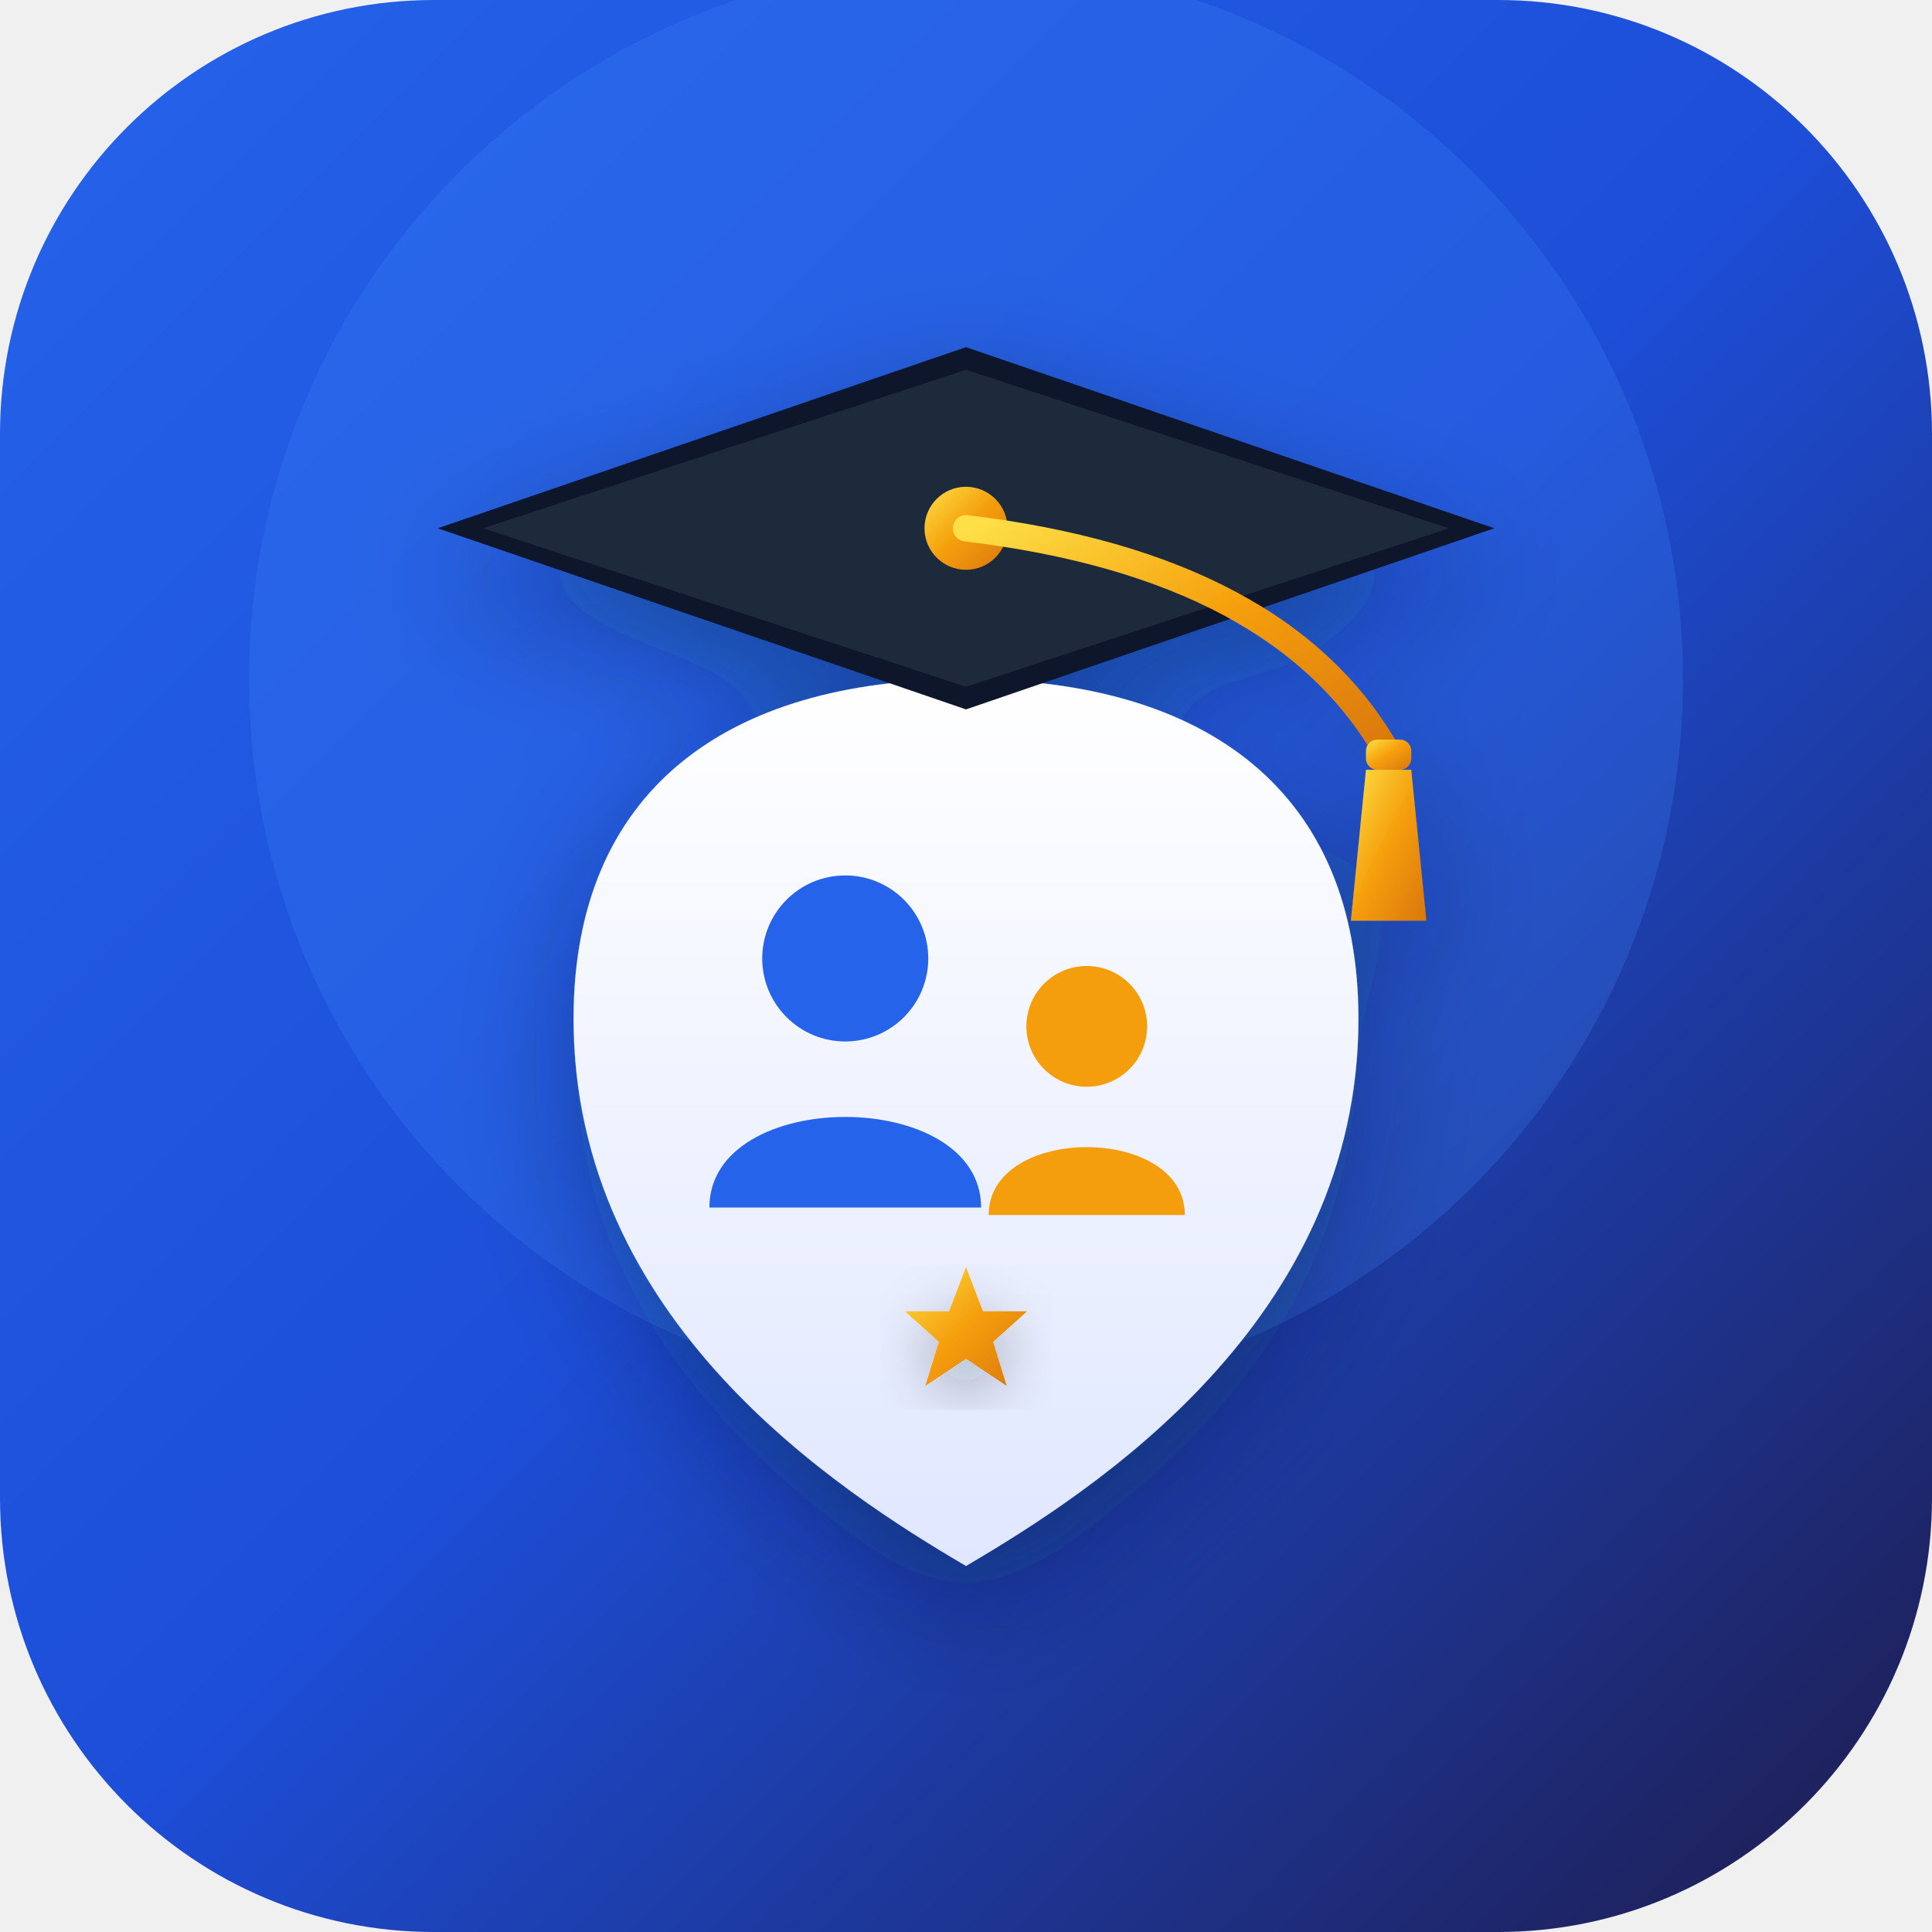
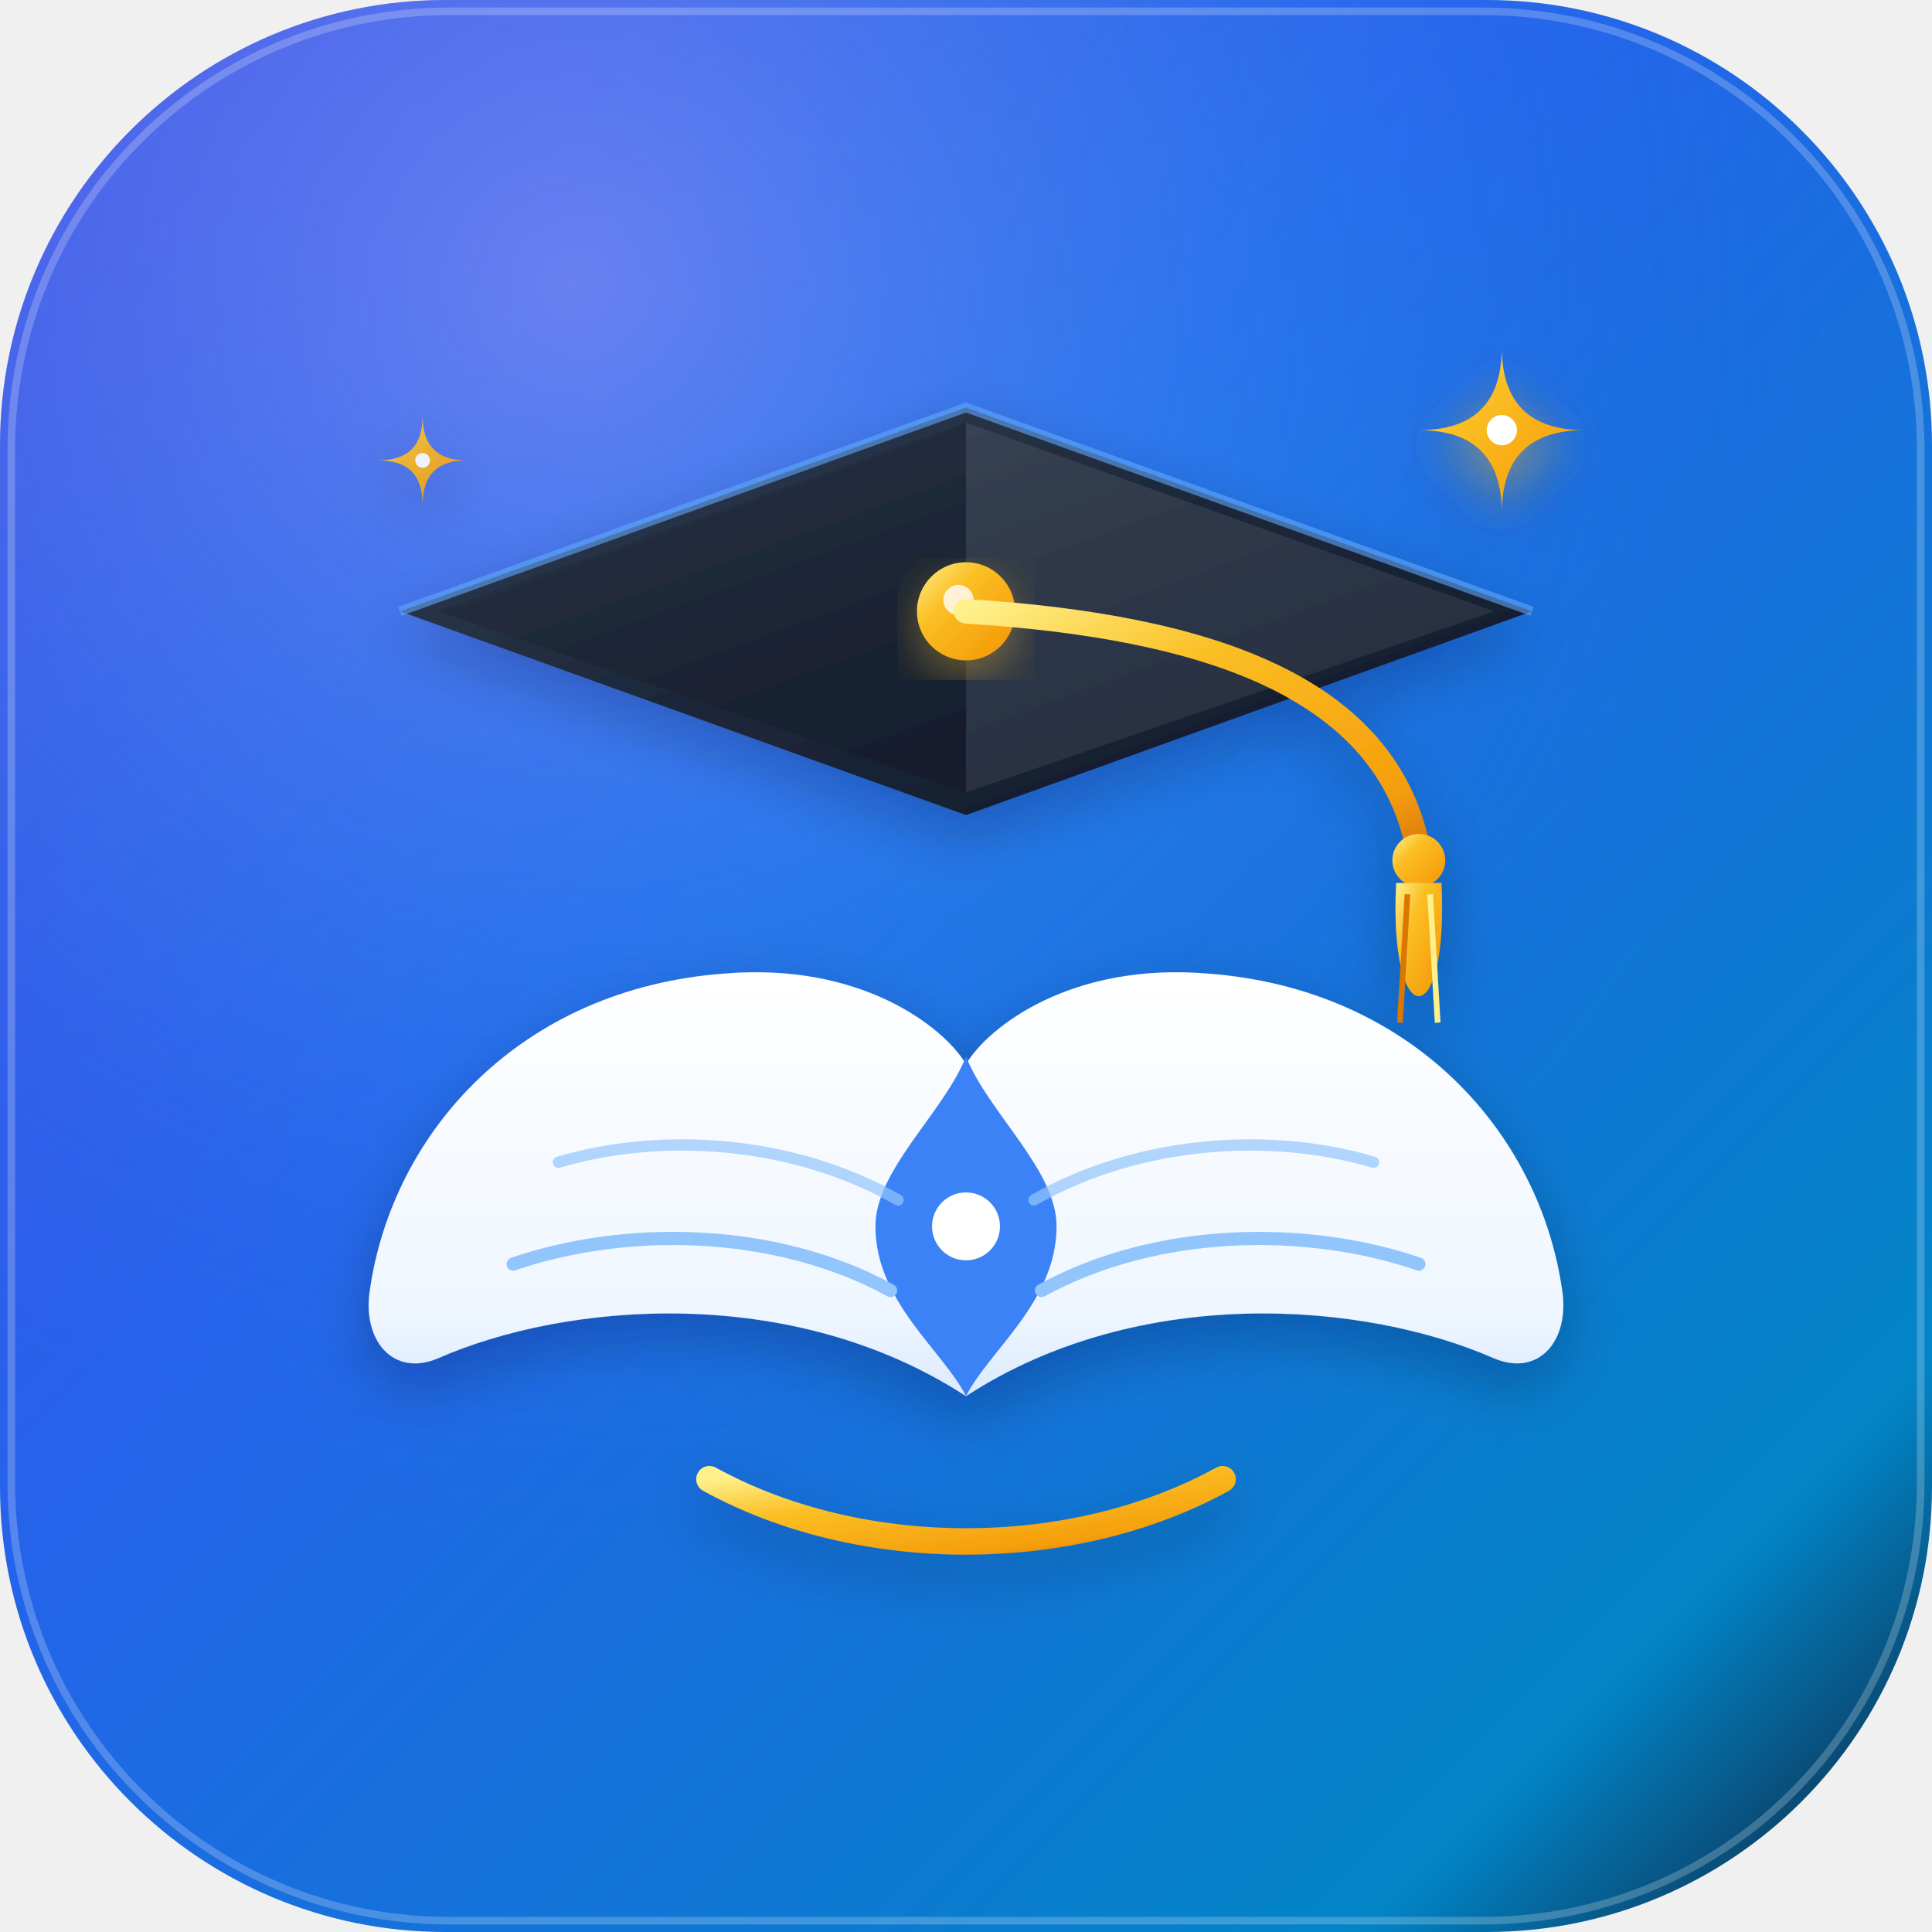
<svg xmlns="http://www.w3.org/2000/svg" viewBox="0 0 512 512" width="512" height="512">
  <defs>
    <linearGradient id="bgGrad" x1="0%" y1="0%" x2="100%" y2="100%">
-       <stop offset="0%" stop-color="#2563eb" />
-       <stop offset="50%" stop-color="#1d4ed8" />
-       <stop offset="100%" stop-color="#1e1b4b" />
+       <stop offset="0%" stop-color="#4f46e5" />
+       <stop offset="40%" stop-color="#2563eb" />
+       <stop offset="85%" stop-color="#0284c7" />
+       <stop offset="100%" stop-color="#0f172a" />
    </linearGradient>
+     <radialGradient id="topGlow" cx="30%" cy="15%" r="65%">
+       <stop offset="0%" stop-color="#a5b4fc" stop-opacity="0.45" />
+       <stop offset="60%" stop-color="#38bdf8" stop-opacity="0.15" />
+       <stop offset="100%" stop-color="#2563eb" stop-opacity="0" />
+     </radialGradient>
    <linearGradient id="goldGrad" x1="0%" y1="0%" x2="100%" y2="100%">
-       <stop offset="0%" stop-color="#fde047" />
-       <stop offset="50%" stop-color="#f59e0b" />
+       <stop offset="0%" stop-color="#fef08a" />
+       <stop offset="35%" stop-color="#fbbf24" />
+       <stop offset="85%" stop-color="#f59e0b" />
      <stop offset="100%" stop-color="#d97706" />
    </linearGradient>
-     <linearGradient id="shieldGrad" x1="0%" y1="0%" x2="0%" y2="100%">
+     <linearGradient id="bookGrad" x1="0%" y1="0%" x2="0%" y2="100%">
      <stop offset="0%" stop-color="#ffffff" />
-       <stop offset="100%" stop-color="#e0e7ff" />
+       <stop offset="80%" stop-color="#eff6ff" />
+       <stop offset="100%" stop-color="#dbeafe" />
    </linearGradient>
-     <filter id="softShadow" x="-10%" y="-10%" width="130%" height="130%">
-       <feDropShadow dx="0" dy="12" stdDeviation="16" flood-color="#0f172a" flood-opacity="0.35" />
+     <linearGradient id="capGrad" x1="0%" y1="0%" x2="100%" y2="100%">
+       <stop offset="0%" stop-color="#334155" />
+       <stop offset="45%" stop-color="#1e293b" />
+       <stop offset="100%" stop-color="#0f172a" />
+     </linearGradient>
+     <filter id="elevatedShadow" x="-15%" y="-15%" width="130%" height="130%">
+       <feDropShadow dx="0" dy="16" stdDeviation="18" flood-color="#0b1329" flood-opacity="0.42" />
+       <feDropShadow dx="0" dy="6" stdDeviation="8" flood-color="#0b1329" flood-opacity="0.25" />
    </filter>
-     <filter id="badgeShadow" x="-20%" y="-20%" width="140%" height="140%">
-       <feDropShadow dx="0" dy="6" stdDeviation="8" flood-color="#0f172a" flood-opacity="0.25" />
+     <filter id="softGlow" x="-20%" y="-20%" width="140%" height="140%">
+       <feDropShadow dx="0" dy="4" stdDeviation="6" flood-color="#fbbf24" flood-opacity="0.4" />
    </filter>
  </defs>
-   <rect width="512" height="512" rx="115" fill="url(#bgGrad)" />
-   <circle cx="256" cy="180" r="190" fill="#3b82f6" opacity="0.25" />
-   <g filter="url(#softShadow)">
-     <path d="M 256 180              C 320 180, 360 210, 360 270              C 360 350, 290 395, 256 415              C 222 395, 152 350, 152 270              C 152 210, 192 180, 256 180 Z" fill="url(#shieldGrad)" />
-     <circle cx="224" cy="254" r="22" fill="#2563eb" />
-     <path d="M 188 320 C 188 288, 260 288, 260 320 Z" fill="#2563eb" />
-     <circle cx="288" cy="272" r="16" fill="#f59e0b" />
-     <path d="M 262 322 C 262 298, 314 298, 314 322 Z" fill="#f59e0b" />
-     <g transform="translate(256, 352) scale(0.9)" filter="url(#badgeShadow)">
-       <polygon points="0,-18 5,-5 18,-5 8,4 12,17 0,9 -12,17 -8,4 -18,-5 -5,-5" fill="url(#goldGrad)" />
+   <rect width="512" height="512" rx="118" fill="url(#bgGrad)" />
+   <rect width="512" height="512" rx="118" fill="url(#topGlow)" />
+   <rect x="3" y="3" width="506" height="506" rx="116" fill="none" stroke="#ffffff" stroke-width="2" stroke-opacity="0.22" />
+   <g filter="url(#elevatedShadow)">
+     <g transform="translate(0, 10)">
+       <path d="M 256 360 C 210 330, 150 335, 116 350 C 104 355, 96 345, 98 332 C 104 290, 138 252, 192 248 C 228 245, 250 262, 256 272 Z" fill="url(#bookGrad)" />
+       <path d="M 256 360 C 302 330, 362 335, 396 350 C 408 355, 416 345, 414 332 C 408 290, 374 252, 320 248 C 284 245, 262 262, 256 272 Z" fill="url(#bookGrad)" />
+       <path d="M 256 270 C 262 285, 280 300, 280 315 C 280 335, 262 348, 256 360 C 250 348, 232 335, 232 315 C 232 300, 250 285, 256 270 Z" fill="#3b82f6" />
+       <circle cx="256" cy="315" r="9" fill="#ffffff" />
+       <path d="M 136 325 C 165 315, 205 315, 236 332" fill="none" stroke="#93c5fd" stroke-width="3.5" stroke-linecap="round" />
+       <path d="M 148 298 C 175 290, 210 292, 238 308" fill="none" stroke="#93c5fd" stroke-width="3" stroke-linecap="round" stroke-opacity="0.7" />
+       <path d="M 376 325 C 347 315, 307 315, 276 332" fill="none" stroke="#93c5fd" stroke-width="3.5" stroke-linecap="round" />
+       <path d="M 364 298 C 337 290, 302 292, 274 308" fill="none" stroke="#93c5fd" stroke-width="3" stroke-linecap="round" stroke-opacity="0.7" />
+       <path d="M 188 382 C 228 404, 284 404, 324 382" fill="none" stroke="url(#goldGrad)" stroke-width="7" stroke-linecap="round" />
    </g>
-     <path d="M 196 160 C 196 178, 316 178, 316 160 C 316 142, 196 142, 196 160 Z" fill="#1e293b" />
-     <polygon points="256,92 396,140 256,188 116,140" fill="#0f172a" />
-     <polygon points="256,98 384,140 256,182 128,140" fill="#1e293b" />
-     <circle cx="256" cy="140" r="11" fill="url(#goldGrad)" />
-     <path d="M 256 140 Q 340 150, 368 200" fill="none" stroke="url(#goldGrad)" stroke-width="7" stroke-linecap="round" />
-     <rect x="362" y="196" width="12" height="8" rx="3" fill="url(#goldGrad)" />
-     <path d="M 362 204 L 358 244 L 378 244 L 374 204 Z" fill="url(#goldGrad)" />
+     <path d="M 204 185 C 204 205, 308 205, 308 185 C 308 175, 204 175, 204 185 Z" fill="#0f172a" />
+     <polygon points="256,108 406,162 256,216 106,162" fill="url(#capGrad)" />
+     <polygon points="256,112 396,162 256,210 256,112" fill="#ffffff" fill-opacity="0.08" />
+     <polygon points="256,112 116,162 256,210 256,112" fill="#000000" fill-opacity="0.12" />
+     <path d="M 106 162 L 256 108 L 406 162" fill="none" stroke="#60a5fa" stroke-width="2.5" stroke-opacity="0.6" />
+     <circle cx="256" cy="162" r="13" fill="url(#goldGrad)" filter="url(#softGlow)" />
+     <circle cx="254" cy="159" r="4" fill="#ffffff" fill-opacity="0.8" />
+     <path d="M 256 162 C 320 166, 368 182, 376 226" fill="none" stroke="url(#goldGrad)" stroke-width="6.5" stroke-linecap="round" />
+     <circle cx="376" cy="228" r="7" fill="url(#goldGrad)" />
+     <path d="M 370 234 C 368 274, 384 274, 382 234 Z" fill="url(#goldGrad)" />
+     <line x1="373" y1="237" x2="371" y2="271" stroke="#d97706" stroke-width="1.5" />
+     <line x1="379" y1="237" x2="381" y2="271" stroke="#fef08a" stroke-width="1.5" />
+     <g transform="translate(398, 114)" filter="url(#softGlow)">
+       <path d="M 0 -22 Q 0 0, 22 0 Q 0 0, 0 22 Q 0 0, -22 0 Q 0 0, 0 -22 Z" fill="url(#goldGrad)" />
+       <circle cx="0" cy="0" r="4" fill="#ffffff" />
+     </g>
+     <g transform="translate(112, 122) scale(0.65)" opacity="0.9">
+       <path d="M 0 -18 Q 0 0, 18 0 Q 0 0, 0 18 Q 0 0, -18 0 Q 0 0, 0 -18 Z" fill="url(#goldGrad)" />
+       <circle cx="0" cy="0" r="3" fill="#ffffff" />
+     </g>
  </g>
</svg>
